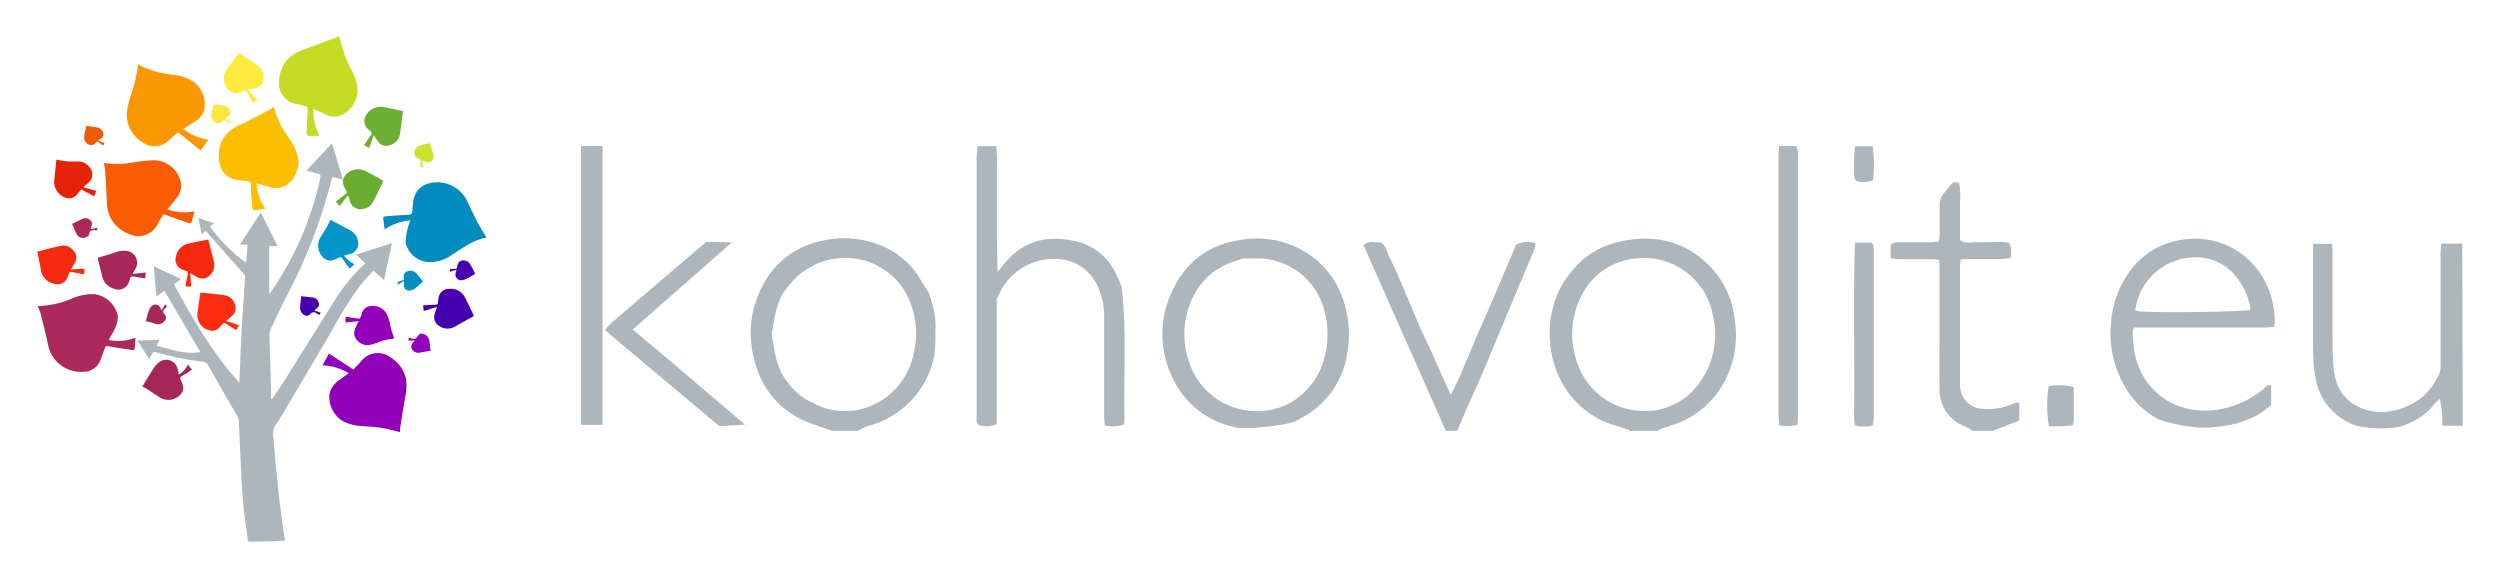
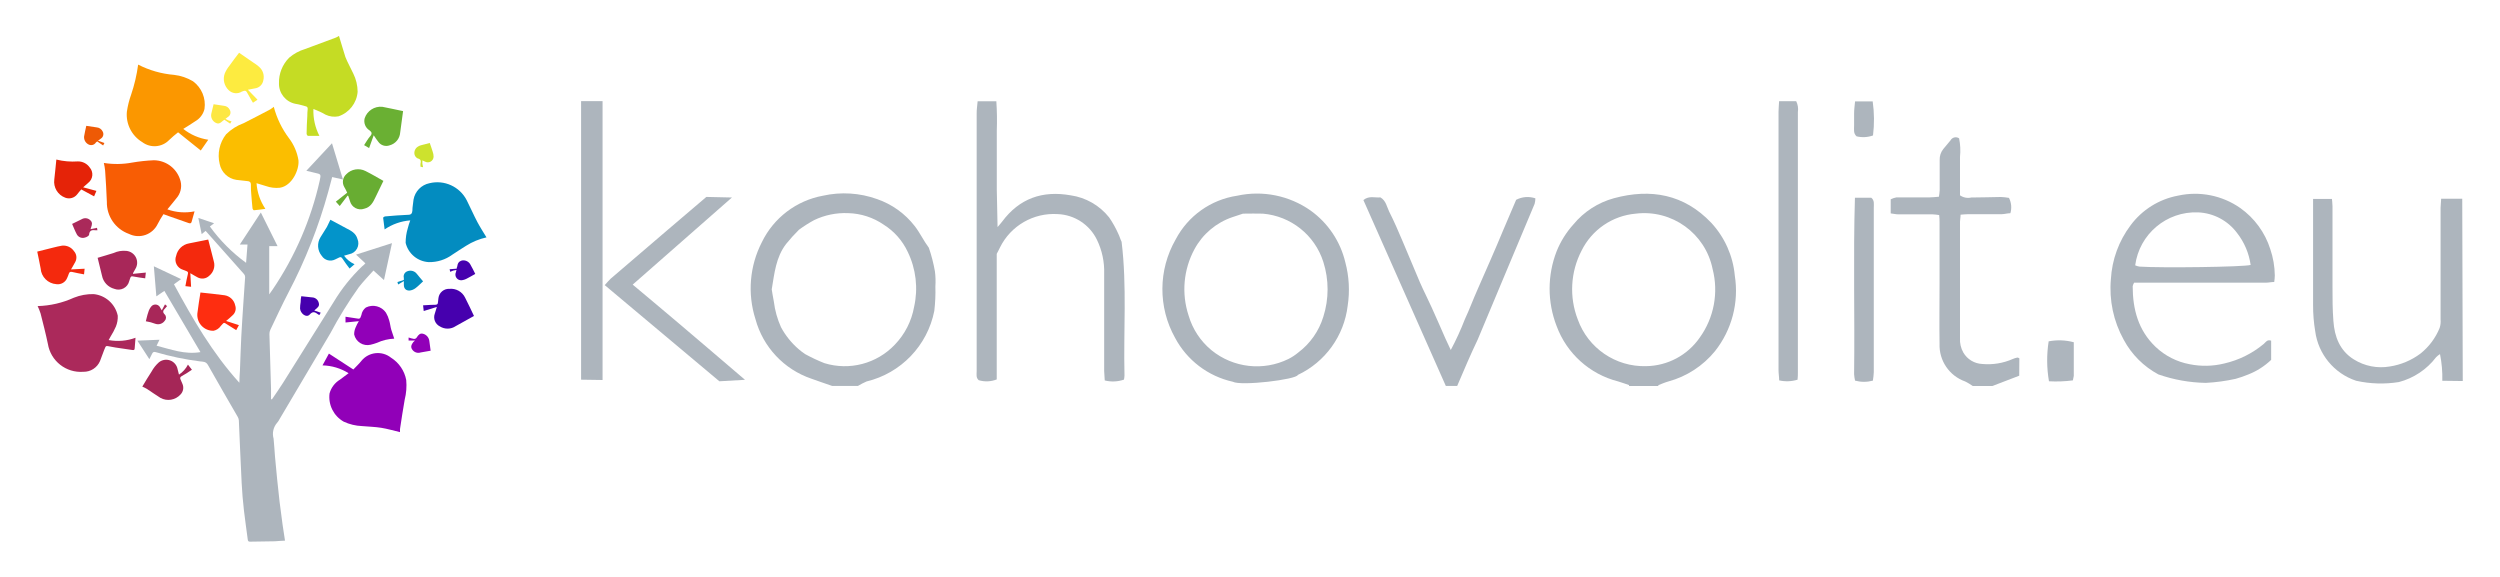
<svg xmlns="http://www.w3.org/2000/svg" id="Layer_1" data-name="Layer 1" viewBox="0 0 390 90">
  <defs>
    <style>.cls-1{fill:#adb5bd;}.cls-2{fill:#9100b8;}.cls-3{fill:#038cc0;}.cls-4{fill:#ab295b;}.cls-5{fill:#fbbe00;}.cls-6{fill:#c5dc24;}.cls-7{fill:#fb9700;}.cls-8{fill:#f85d04;}.cls-9{fill:#4600ae;}.cls-10{fill:#0394ca;}.cls-11{fill:#a82759;}.cls-12{fill:#a52657;}.cls-13{fill:#68ad32;}.cls-14{fill:#6ab033;}.cls-15{fill:#e52308;}.cls-16{fill:#f4290d;}.cls-17{fill:#fe2d10;}.cls-18{fill:#fdeb40;}.cls-19{fill:#aa295a;}.cls-20{fill:#038dc0;}.cls-21{fill:#ee5a05;}.cls-22{fill:#cde22e;}.cls-23{fill:#fde742;}</style>
  </defs>
  <path class="cls-1" d="M57,41.08l-1.46-1.36,5.61-1.79-1.25,5.76L58.26,42.2c-.78.87-1.57,1.69-2.27,2.58A65.44,65.44,0,0,0,51.53,52q-3.95,6.67-7.9,13.35a2.9,2.9,0,0,1-.38.58,2.65,2.65,0,0,0-.57,2.5c.1.93.14,1.87.22,2.8.1,1.16.22,2.32.33,3.48s.24,2.35.38,3.53.3,2.39.47,3.59c.11.83.25,1.67.38,2.51-.53,0-1.06.08-1.58.1L39,84.5c-.24,0-.32-.09-.35-.33-.19-1.5-.42-3-.59-4.5s-.29-2.85-.36-4.28c-.17-3.27-.29-6.54-.44-9.82a1.27,1.27,0,0,0-.17-.53c-1.55-2.7-3.13-5.38-4.65-8.1-.31-.56-.78-.51-1.21-.56a44.22,44.22,0,0,1-6.95-1.45c-.3-.08-.42,0-.54.23s-.27.55-.44.87l-1.87-2.89L24.88,53l-.45.93c2.23.57,4.39,1.41,6.84,1l-5.63-9.55-1.25.85L24,41.54l4.25,2-1.11.81c2.93,5.43,6,10.72,10.2,15.36,0-.67.06-1.28.09-1.88.07-1.77.12-3.54.21-5.31s.21-3.45.32-5.17c.09-1.37.2-2.74.28-4.12a.7.7,0,0,0-.16-.46c-2-2.25-4-4.49-6-6.75l-.62.5L30.94,34l2.46.83-.66.5A25.33,25.33,0,0,0,38.39,41l.22-2.85h-1.2l3.28-5L43.3,38.4H42v7.52c.21-.3.38-.52.53-.75a49.75,49.75,0,0,0,7.35-17c.21-1,.21-1-.76-1.21l-1.33-.32,4-4.29L53.5,28l-1.68-.38c-.2.77-.4,1.52-.61,2.28A79,79,0,0,1,45,45.63c-1,1.92-1.9,3.87-2.83,5.82a1.52,1.52,0,0,0-.14.67c.07,2.84.17,5.68.25,8.52,0,.55,0,1.1,0,1.65l.15,0c.58-.86,1.19-1.71,1.74-2.59,2.64-4.2,5.25-8.41,7.89-12.6a26.85,26.85,0,0,1,4.42-5.54C56.65,41.43,56.83,41.28,57,41.08Z" />
  <path class="cls-2" d="M54.38,58.22A8,8,0,0,0,50.31,57l1-1.84,3.81,2.48c.43-.46.9-.88,1.28-1.37A3.3,3.3,0,0,1,61,55.8a5.25,5.25,0,0,1,2.37,3.48,9.16,9.16,0,0,1-.24,3.08c-.27,1.52-.49,3-.73,4.57a2.52,2.52,0,0,0,0,.48c-1-.23-1.92-.51-2.91-.67s-2-.18-3-.27a7.51,7.51,0,0,1-2.87-.69,4.42,4.42,0,0,1-2.21-4.41,3.64,3.64,0,0,1,1.63-2.15Z" />
  <path class="cls-3" d="M64,34.38a8.21,8.21,0,0,0-4,1.41c-.08-.65-.17-1.23-.23-1.82,0-.06.2-.2.31-.21,1.19-.1,2.39-.21,3.58-.25.48,0,.63-.21.67-.63,0-.58.13-1.16.18-1.74A3.17,3.17,0,0,1,67,28.58a5.16,5.16,0,0,1,5.81,2.66c.57,1.13,1.08,2.3,1.67,3.42.43.81.93,1.57,1.41,2.37a10,10,0,0,0-3.19,1.32c-.73.43-1.42.93-2.14,1.38a6,6,0,0,1-3.68,1.16,3.93,3.93,0,0,1-3.6-3,7.8,7.8,0,0,1,.33-2.27A11.22,11.22,0,0,1,64,34.38Z" />
  <path class="cls-4" d="M5.87,47.75a14.65,14.65,0,0,0,5.66-1.31,7.87,7.87,0,0,1,3.08-.56,4.28,4.28,0,0,1,3.76,3.37,4,4,0,0,1-.29,1.69,12,12,0,0,1-.84,1.58c-.1.17-.19.35-.29.53a7.9,7.9,0,0,0,4.19-.36c-.05.56-.1,1.11-.13,1.66,0,.26-.17.28-.36.25L18,54.21l-.77-.14c-.83-.17-.67-.16-1,.58-.23.55-.4,1.13-.63,1.68A2.76,2.76,0,0,1,13,58a5.2,5.2,0,0,1-5.53-4.35c-.33-1.59-.74-3.17-1.14-4.75A9,9,0,0,0,5.87,47.75Z" />
  <path class="cls-5" d="M42.71,16.66a14.12,14.12,0,0,0,2.37,4.9A7.74,7.74,0,0,1,46.56,25c.15,1.47-1,4-2.91,4.29a4.89,4.89,0,0,1-2.15-.26c-.48-.13-1-.29-1.48-.45a8.15,8.15,0,0,0,1.38,4c-.65.09-1.22.17-1.79.22-.07,0-.21-.19-.22-.3-.08-.73-.13-1.45-.19-2.18a12.46,12.46,0,0,1-.06-1.49c0-.45-.21-.55-.56-.58-.57-.06-1.14-.14-1.7-.19a3.13,3.13,0,0,1-2.61-2.48,5.42,5.42,0,0,1,1-4.63A7.56,7.56,0,0,1,38,19.22c1.39-.69,2.77-1.43,4.15-2.15A5.25,5.25,0,0,0,42.71,16.66Z" />
  <path class="cls-6" d="M48.89,17a8.5,8.5,0,0,0,.94,4.2c-.65,0-1.22,0-1.78,0-.08,0-.22-.22-.22-.33,0-.92.06-1.84.11-2.76A10,10,0,0,1,48,17c0-.27-.09-.37-.32-.42-.52-.13-1-.3-1.57-.38A3.19,3.19,0,0,1,43.52,13a5.45,5.45,0,0,1,1.59-4,6.81,6.81,0,0,1,2.48-1.35c1.6-.58,3.2-1.18,4.79-1.78a2.81,2.81,0,0,0,.5-.27c.35,1.09.64,2.21,1,3.29.35.89.84,1.73,1.24,2.6a6.47,6.47,0,0,1,.67,2.83,4.4,4.4,0,0,1-3,3.83,3.24,3.24,0,0,1-2-.26C50.21,17.54,49.58,17.27,48.89,17Z" />
  <path class="cls-7" d="M28.59,20.11a8.25,8.25,0,0,0,3.9,1.69l-1.17,1.68-3.54-2.84a18.44,18.44,0,0,0-1.4,1.21,3.18,3.18,0,0,1-4.19.32,5,5,0,0,1-2.4-4.73,13.8,13.8,0,0,1,.66-2.66,24.72,24.72,0,0,0,1.1-4.7,15,15,0,0,0,5.61,1.6,7.38,7.38,0,0,1,2.95,1A4.53,4.53,0,0,1,31.9,17a3,3,0,0,1-1.43,1.91C29.86,19.33,29.24,19.7,28.59,20.11Z" />
  <path class="cls-8" d="M16.2,25.42a12.91,12.91,0,0,0,4.43-.06A27,27,0,0,1,24,25a4.34,4.34,0,0,1,4.18,3.31,2.94,2.94,0,0,1-.66,2.62c-.45.58-.92,1.13-1.41,1.73a7.85,7.85,0,0,0,4.24.31c-.16.59-.31,1.11-.46,1.64-.08.29-.27.25-.48.18l-3-1.05-.91-.33a15.29,15.29,0,0,0-.91,1.55,3.33,3.33,0,0,1-4.47,1.53,5.19,5.19,0,0,1-3.45-5c-.06-1.62-.16-3.24-.27-4.86A9.24,9.24,0,0,0,16.2,25.42Z" />
  <path class="cls-9" d="M68.15,47.88l-2.05.64L66,47.63c.43,0,.83-.07,1.22-.07,1.35,0,1,0,1.18-1.08a1.64,1.64,0,0,1,1.72-1.42,2.45,2.45,0,0,1,2.44,1.38c.49,1,1,2,1.38,2.85l-2.84,1.58a2.26,2.26,0,0,1-2.48.05,1.61,1.61,0,0,1-.79-2C67.91,48.64,68,48.34,68.15,47.88Z" />
  <path class="cls-10" d="M51.54,34.28,54,35.6c.76.39,1.51.76,1.77,1.69a1.72,1.72,0,0,1-1.27,2.36l-.83.24a4.13,4.13,0,0,0,1.64,1.33l-.78.67c-.39-.53-.76-1-1.11-1.55-.15-.23-.29-.29-.53-.16s-.4.19-.6.29a1.61,1.61,0,0,1-2.1-.56A2.5,2.5,0,0,1,50,37c.33-.54.68-1.06,1-1.6C51.2,35,51.38,34.6,51.54,34.28Z" />
  <path class="cls-2" d="M61.5,52.83a7.13,7.13,0,0,0-2.69.65,8.84,8.84,0,0,1-1,.3,2.12,2.12,0,0,1-2.56-1.6,2.58,2.58,0,0,1,.22-1.08,6.63,6.63,0,0,1,.51-1l-2.08.21v-.9c.56.08,1.08.15,1.58.24.68.12.68.13.9-.51a1.8,1.8,0,0,1,.7-1.17,2.46,2.46,0,0,1,3.13.81A4.82,4.82,0,0,1,60.72,50c.14.47.19,1,.32,1.44S61.34,52.33,61.5,52.83Z" />
  <path class="cls-11" d="M20.75,42.72l2-.2-.1.9c-.64-.1-1.26-.16-1.86-.29-.29-.07-.4,0-.48.27a4,4,0,0,0-.15.45,1.73,1.73,0,0,1-2.32,1.21A2.64,2.64,0,0,1,15.91,43c-.23-1-.47-1.92-.68-2.78.8-.24,1.65-.48,2.49-.75a3.82,3.82,0,0,1,2-.33,1.85,1.85,0,0,1,1.39,2.83l-.36.64Z" />
  <path class="cls-12" d="M22.2,60.31c.48-.79.93-1.58,1.44-2.34a5.34,5.34,0,0,1,1.15-1.45,1.81,1.81,0,0,1,2.92,1.1c.06.25.13.5.21.82a4,4,0,0,0,1.4-1.56l.62.8c-.55.37-1.06.72-1.6,1-.24.15-.29.28-.17.53a7.8,7.8,0,0,1,.31.72,1.5,1.5,0,0,1-.33,1.62,2.55,2.55,0,0,1-3.12.52c-.72-.44-1.4-.94-2.11-1.4A7,7,0,0,0,22.2,60.31Z" />
  <path class="cls-13" d="M54.23,30.51,53,32.14l-.61-.68,1.77-1.4a8.11,8.11,0,0,0-.45-.88,1.6,1.6,0,0,1,.31-2,2.56,2.56,0,0,1,3-.5c1,.5,1.92,1.05,2.79,1.54-.39.8-.81,1.65-1.21,2.5s-.78,1.6-1.78,1.84a1.71,1.71,0,0,1-2.22-1.17l-.27-.82Z" />
  <path class="cls-14" d="M62.88,17.33c-.15,1.1-.3,2.22-.45,3.34a2.22,2.22,0,0,1-1.64,2A1.52,1.52,0,0,1,59,22.1c-.21-.27-.41-.55-.7-1l-.72,2-.78-.46c.32-.48.6-1,.94-1.38s.29-.64-.09-.92a1.71,1.71,0,0,1-.76-1.9,2.63,2.63,0,0,1,2.75-1.78c.56.1,1.11.24,1.67.34S62.43,17.26,62.88,17.33Z" />
  <path class="cls-15" d="M14.68,30.63l-2-1.08a10,10,0,0,0-.65.78,1.62,1.62,0,0,1-1.85.51A2.64,2.64,0,0,1,8.47,28c.12-1,.21-2.05.32-3.11a10.68,10.68,0,0,0,3.36.29,2.2,2.2,0,0,1,1.84.94,1.65,1.65,0,0,1-.21,2.39c-.22.21-.46.4-.81.71l2.07.56Z" />
  <path class="cls-16" d="M5.81,39.25l2.47-.62c.47-.11.93-.24,1.41-.31a2,2,0,0,1,1.86.87,1.47,1.47,0,0,1,.19,1.68c-.18.35-.39.68-.66,1.16l2.12-.11-.09.88c-.64-.13-1.24-.22-1.83-.37-.31-.08-.46,0-.55.29s-.16.4-.24.61a1.57,1.57,0,0,1-1.7,1,2.64,2.64,0,0,1-2.45-2.45C6.16,41,6,40.07,5.81,39.25Z" />
  <path class="cls-17" d="M35.27,50.07l2,.65-.42.78c-.45-.28-.87-.53-1.28-.8-.72-.45-.55-.47-1.12.14a1.81,1.81,0,0,1-1.13.76,2.47,2.47,0,0,1-2.53-2.71c.13-1.11.32-2.22.48-3.26,1.22.14,2.5.25,3.77.43a2,2,0,0,1,1.65,1.58,1.43,1.43,0,0,1-.42,1.56C36,49.47,35.68,49.73,35.27,50.07Z" />
  <path class="cls-16" d="M29.69,42.62l.12,2.12-.89-.1c.13-.66.23-1.29.39-1.9.06-.25,0-.36-.21-.44s-.38-.16-.57-.22a1.65,1.65,0,0,1-1.05-2.18,2.49,2.49,0,0,1,2-1.93l3-.6c.28,1.1.59,2.23.87,3.38a2.13,2.13,0,0,1-.7,2.26,1.54,1.54,0,0,1-1.86.24C30.46,43.08,30.15,42.88,29.69,42.62Z" />
  <path class="cls-18" d="M37.3,8.23l2.1,1.45c.35.24.72.46,1,.73a2.09,2.09,0,0,1,.68,2.11,1.51,1.51,0,0,1-1.33,1.27L38.67,14l1.5,1.55-.71.48c-.27-.47-.55-.92-.8-1.39s-.33-.61-.92-.36a1.66,1.66,0,0,1-2.07-.22,2.43,2.43,0,0,1-.61-2.59,4.81,4.81,0,0,1,.71-1.19C36.28,9.55,36.83,8.85,37.3,8.23Z" />
  <path class="cls-2" d="M64.74,53.12h-1l0-.47a5.43,5.43,0,0,0,.83.22.47.47,0,0,0,.4-.17c.35-.56.6-.73,1-.64a1.32,1.32,0,0,1,1,1.1c.07.53.14,1.06.21,1.55-.51.09-1,.17-1.54.27a1.15,1.15,0,0,1-1.31-.42c-.34-.45-.13-.82.14-1.19A2.65,2.65,0,0,0,64.74,53.12Z" />
  <path class="cls-9" d="M47,46.21l1.66.18a1.11,1.11,0,0,1,1.07.87c.15.5-.2.74-.51,1l-.19.18,1,.34-.21.37-.17-.09c-.44-.32-.8-.6-1.33,0s-1.47-.17-1.51-.93a5.52,5.52,0,0,1,.09-1C46.89,46.83,46.94,46.51,47,46.21Z" />
  <path class="cls-9" d="M74.14,42.73c-.41.23-.82.48-1.24.69a2.29,2.29,0,0,1-.89.3.89.89,0,0,1-.89-1.25,2.31,2.31,0,0,0,.09-.36l-.5.1a3.39,3.39,0,0,0-.48.19L70.14,42l1.11-.09c0-.11,0-.19.06-.27.09-.61.27-.85.73-1a1.25,1.25,0,0,1,1.29.54C73.63,41.69,73.89,42.23,74.14,42.73Z" />
  <path class="cls-11" d="M22.75,50.12c.13-.48.21-.94.37-1.37a2.43,2.43,0,0,1,.53-1,.83.83,0,0,1,1.36.28l.23.38.5-.93.32.27a3.72,3.72,0,0,1-.27.33c-.33.32-.5.59-.07,1a.7.7,0,0,1,0,.93,1.27,1.27,0,0,1-1.46.51c-.25-.07-.49-.17-.74-.24S23,50.18,22.75,50.12Z" />
  <path class="cls-19" d="M14.13,35.74l1-.2.07.38a1.3,1.3,0,0,1-.3,0c-.54-.07-.94,0-1,.68,0,.18-.4.41-.65.46A1.06,1.06,0,0,1,12,36.59c-.29-.53-.51-1.11-.75-1.66l1.51-.74a1.1,1.1,0,0,1,1.34.18c.37.34.25.73.1,1.13C14.18,35.55,14.17,35.61,14.13,35.74Z" />
  <path class="cls-20" d="M63,43.85l-.89.53L62,44l1-.33a1.62,1.62,0,0,0,0-.32.86.86,0,0,1,.47-1,1.28,1.28,0,0,1,1.42.22c.2.21.38.45.56.67l.55.65c-.4.36-.77.76-1.19,1.07a1.87,1.87,0,0,1-.94.37c-.57,0-.87-.33-.87-.91Z" />
  <path class="cls-21" d="M15.29,21.94l1,.37-.2.38-.93-.63a1.77,1.77,0,0,0-.2.17.87.87,0,0,1-1.12.32,1.27,1.27,0,0,1-.72-1.28c.09-.56.23-1.11.34-1.64.56.08,1.08.15,1.61.24a1.13,1.13,0,0,1,.94.63.83.83,0,0,1-.27,1.12Z" />
  <path class="cls-22" d="M66,26.09,65.59,26a3,3,0,0,1,0-.43c.09-.4.13-.73-.44-.86a.94.94,0,0,1-.49-.63,1.16,1.16,0,0,1,.54-1.21,1.48,1.48,0,0,1,.44-.2l1.4-.37c.15.44.32.89.45,1.34a2.28,2.28,0,0,1,.15.81.9.9,0,0,1-1.32.77l-.43-.2a4.5,4.5,0,0,0,0,.53A4.39,4.39,0,0,0,66,26.09Z" />
  <path class="cls-23" d="M33.32,16.26l1.65.25a1.08,1.08,0,0,1,.86.6.81.81,0,0,1-.28,1.14l-.38.29c.18.1.32.18.46.24s.31.09.49.15l-.21.36L35,18.68a1.59,1.59,0,0,0-.21.15c-.5.46-.75.53-1.15.32a1.29,1.29,0,0,1-.68-1.4C33.08,17.25,33.2,16.75,33.32,16.26Z" />
  <g id="OEmQXi.tif">
-     <path class="cls-1" d="M152.51,22.8h2.92a45.14,45.14,0,0,1,.07,4.6v9.2l.12,5.82s.51-.57.7-.83c2.7-3.64,6.3-4.9,10.7-4.12a9.38,9.38,0,0,1,6,3.44,15.7,15.7,0,0,1,1.44,2.57c.2.39.3.83.51,1.24.85,6.94.28,13.9.45,20.86a4,4,0,0,1-.08.64,5.27,5.27,0,0,1-3,.13c0-.51-.09-1-.09-1.47,0-5.06,0-10.12,0-15.18a11.28,11.28,0,0,0-1.13-5.3,7.11,7.11,0,0,0-6.12-4,9.37,9.37,0,0,0-9,5.2c-.13.3-.3.58-.51,1V66.19a4.27,4.27,0,0,1-2.81.12c-.45-.39-.32-.91-.32-1.4q0-20.08,0-40.18C152.35,24.12,152.45,23.51,152.51,22.8Z" />
-     <path class="cls-1" d="M354.3,60.14v3a11,11,0,0,1-3.55,2.27,16.84,16.84,0,0,1-2,.69,28.45,28.45,0,0,1-4.64.63,23.66,23.66,0,0,1-7.4-1.32A13.22,13.22,0,0,1,331.3,60a16.47,16.47,0,0,1-2-9.46,15.38,15.38,0,0,1,3.07-8.39,11.93,11.93,0,0,1,7.4-4.63,12.32,12.32,0,0,1,9.71,1.93,12.49,12.49,0,0,1,4.68,6.4,13.28,13.28,0,0,1,.71,4.14,8.11,8.11,0,0,1-.09,1c-.47,0-.91.11-1.35.11H332.92a1.76,1.76,0,0,0-.22.55c0,3.6.87,6.88,3.57,9.46a10.51,10.51,0,0,0,5.32,2.71,12.33,12.33,0,0,0,5.41-.12,14.77,14.77,0,0,0,6.16-3.06C353.47,60.36,353.69,59.93,354.3,60.14Zm-3.2-11.81a10.45,10.45,0,0,0-2.13-5,8,8,0,0,0-6.07-3.2,9.52,9.52,0,0,0-9.81,8.26,2.64,2.64,0,0,0,.66.2C337.1,48.82,350.12,48.65,351.1,48.33Z" />
-     <path class="cls-1" d="M258.72,67.22h-4.59l0-.15c-.57-.19-1.13-.4-1.71-.57a13.87,13.87,0,0,1-9.59-8.64,16.09,16.09,0,0,1,0-11.65A14.09,14.09,0,0,1,245.46,42a12.45,12.45,0,0,1,6.32-4.08c5.74-1.55,10.94-.62,15.17,3.83A14,14,0,0,1,270.63,50a15.17,15.17,0,0,1-3.09,11.78,14.19,14.19,0,0,1-7.28,4.73c-.54.15-1.05.38-1.58.58Zm-1.92-3.1a10.34,10.34,0,0,0,8.37-4.47,12.82,12.82,0,0,0,2-10.67,10.89,10.89,0,0,0-12-8.65,10.43,10.43,0,0,0-8.45,5.78,13.06,13.06,0,0,0-.59,10.72A11,11,0,0,0,256.8,64.12Z" />
-     <path class="cls-1" d="M192.31,66.55a13.5,13.5,0,0,1-9-6.85,15.56,15.56,0,0,1,.09-15.34A13,13,0,0,1,193,37.53a14.52,14.52,0,0,1,11.46,2.32,13.88,13.88,0,0,1,5.41,8.07,16.51,16.51,0,0,1,.37,6.77,13.73,13.73,0,0,1-7.78,10.8C202.28,66.2,193.62,67.26,192.31,66.55Zm1.59-26.22c-.38.12-1,.32-1.63.54a10.58,10.58,0,0,0-5.93,5,13.12,13.12,0,0,0-.92,10.35A11,11,0,0,0,189,61.64,11.2,11.2,0,0,0,201,63a8,8,0,0,0,1.52-1,11,11,0,0,0,3.92-5.59,14.1,14.1,0,0,0,0-8.55A10.86,10.86,0,0,0,197,40.33C196,40.29,195.08,40.33,193.9,40.33Z" />
-     <path class="cls-1" d="M133.83,67.21h-4c-1.32-.46-2.29-.78-3.24-1.13a13.57,13.57,0,0,1-8.74-9.3,15.76,15.76,0,0,1,1-12,13.25,13.25,0,0,1,9.53-7.25,15.17,15.17,0,0,1,8.45.53,12.65,12.65,0,0,1,5.86,4.2c.84,1.08,1.4,2.31,2.21,3.39a24.18,24.18,0,0,1,.95,3.69,12.27,12.27,0,0,1,.07,2.35,25.77,25.77,0,0,1-.17,3.82,14.15,14.15,0,0,1-10.57,11A11.34,11.34,0,0,0,133.83,67.21Zm-9.19-24.37a25.94,25.94,0,0,0-2,2.21c-1.61,2.08-1.83,4.62-2.25,7.09,0,.16.25,1.43.33,1.91a13.73,13.73,0,0,0,1.12,4,12.06,12.06,0,0,0,2.76,3.43,10.39,10.39,0,0,0,1,.76,27.1,27.1,0,0,0,3,1.41,10.78,10.78,0,0,0,11-2.89,11.37,11.37,0,0,0,3-5.89,13.06,13.06,0,0,0-1-8.59,10,10,0,0,0-3.74-4.23,10.21,10.21,0,0,0-5.55-1.8A11.14,11.14,0,0,0,127,41.34,20.23,20.23,0,0,0,124.64,42.84Z" />
-     <path class="cls-1" d="M380.82,38h3.29l.08,28.44L381,66.4a18.36,18.36,0,0,0-.36-4.16,3.4,3.4,0,0,0-.61.49,10.71,10.71,0,0,1-5.8,3.87,17.71,17.71,0,0,1-6.67-.2,9.45,9.45,0,0,1-6.39-7.74,24.24,24.24,0,0,1-.33-4.08c0-5.18,0-10.36,0-15.55,0-.28,0-1,0-1h2.94s.09.74.09,1.14c0,4.19,0,8.37,0,12.56,0,1.78,0,3.57.14,5.34.17,2.46,1,4.64,3.19,6a8,8,0,0,0,5.62,1.1,10.71,10.71,0,0,0,4.76-2,9.87,9.87,0,0,0,3-4,3.3,3.3,0,0,0,.15-1.34c0-5.81,0-11.61,0-17.42C380.77,39,380.82,38,380.82,38Z" />
-     <path class="cls-1" d="M315,65.61l-4.2,1.61h-3.05a8.39,8.39,0,0,0-1.18-.71,6,6,0,0,1-4-5.88c-.05-3.11,0-6.22,0-9.33V41.72c0-.36,0-.72-.06-1.17a8.5,8.5,0,0,0-1-.11h-5.35c-.39,0-.77-.1-1.21-.15v-2.2a3.4,3.4,0,0,1,.9-.3c1.74,0,3.47,0,5.2,0,.45,0,.89-.06,1.42-.1a8.7,8.7,0,0,0,.12-1c0-1.58,0-3.15,0-4.73a2.57,2.57,0,0,1,.57-1.72c.36-.45.74-.88,1.11-1.33a.93.93,0,0,1,1.35-.33,9.61,9.61,0,0,1,.14,2.89c0,1,0,2.07,0,3.11v2.89a2.21,2.21,0,0,0,1.77.34c1.53,0,3.07-.06,4.6-.08a9.87,9.87,0,0,1,1.27.14,3.24,3.24,0,0,1,.22,2.39c-.44,0-.87.14-1.3.15H307.1c-.4,0-.8.05-1.25.08,0,.45-.09.77-.09,1.09q0,9.07,0,18.16a4.1,4.1,0,0,0,.52,2.26,3.6,3.6,0,0,0,2.95,1.78A9.61,9.61,0,0,0,314,63a3.35,3.35,0,0,1,.7-.22c.06,0,.15,0,.32.12Z" />
-     <path class="cls-1" d="M227.32,67.21h-1.77l-12.86-29c.9-.74,1.83-.32,2.65-.42.89.52,1,1.47,1.37,2.22.79,1.55,1.47,3.15,2.15,4.75.9,2.08,1.74,4.19,2.64,6.27.58,1.33,1.25,2.61,1.84,3.93.74,1.61,1.43,3.24,2.15,4.86.23.51.47,1,.83,1.78a43.17,43.17,0,0,0,2.2-4.8c.72-1.53,1.3-3.13,2-4.69s1.31-3,2-4.56,1.34-3.12,2-4.69l2-4.69a3.82,3.82,0,0,1,3-.23,3.49,3.49,0,0,1-.12.86c-1.4,3.37-2.82,6.72-4.23,10.08-1.55,3.7-3.09,7.4-4.65,11.1C229.39,62.34,228.37,64.74,227.32,67.21Z" />
-     <path class="cls-1" d="M94,66.28l-3.35,0V22.78H94c0,13.31,0,28.32,0,41.63Z" />
-     <path class="cls-1" d="M277.54,22.79h2.67a2.85,2.85,0,0,1,.26,1.69V65c0,.4,0,.81-.05,1.23a5.58,5.58,0,0,1-2.87.11c0-.55-.1-1.07-.1-1.59q0-14.55,0-29.11,0-5.59,0-11.19C277.45,24,277.51,23.42,277.54,22.79Z" />
-     <path class="cls-1" d="M114.18,37.81,98.7,51.4l3.76,3.15c3.31,2.76,13.76,11.7,13.76,11.7l-4,.23-17.88-15c.38-.41.62-.73.92-1,3.92-3.39,14.93-12.76,14.93-12.76Z" />
-     <path class="cls-1" d="M289.37,37.85h2.55c.52.41.39,1,.39,1.59,0,5.55,0,11.09,0,16.64,0,3,0,6,0,9a11.47,11.47,0,0,1-.14,1.3,5.35,5.35,0,0,1-2.78,0,6.32,6.32,0,0,1-.15-1.05C289.36,56.17,289.09,47.1,289.37,37.85Z" />
-     <path class="cls-1" d="M323.51,60.39c0,1.86,0,3.56,0,5.25a5.71,5.71,0,0,1-.14.7,20.41,20.41,0,0,1-3.73.14,19.15,19.15,0,0,1-.05-6.23A8.74,8.74,0,0,1,323.51,60.39Z" />
-     <path class="cls-1" d="M292.14,22.82a20.11,20.11,0,0,1,.05,5.31,4.45,4.45,0,0,1-2.56.14c-.54-.46-.38-1.12-.39-1.72s0-1.23,0-1.85.09-1.21.15-1.88Z" />
+     <path class="cls-1" d="M152.51,15.8h2.92a45.14,45.14,0,0,1,.07,4.6v9.2l.12,5.82s.51-.57.7-.83c2.7-3.64,6.3-4.9,10.7-4.12a9.38,9.38,0,0,1,6,3.44,15.7,15.7,0,0,1,1.44,2.57c.2.39.3.83.51,1.24.85,6.94.28,13.9.45,20.86a4,4,0,0,1-.08.64,5.27,5.27,0,0,1-3,.13c0-.51-.09-1-.09-1.47,0-5.06,0-10.12,0-15.18a11.28,11.28,0,0,0-1.13-5.3,7.11,7.11,0,0,0-6.12-4,9.37,9.37,0,0,0-9,5.2c-.13.3-.3.58-.51,1V59.19a4.27,4.27,0,0,1-2.81.12c-.45-.39-.32-.91-.32-1.4q0-20.08,0-40.18C152.35,17.12,152.45,16.51,152.51,15.8Z" />
+     <path class="cls-1" d="M354.3,53.14v3a11,11,0,0,1-3.55,2.27,16.84,16.84,0,0,1-2,.69,28.45,28.45,0,0,1-4.64.63,23.66,23.66,0,0,1-7.4-1.32A13.22,13.22,0,0,1,331.3,53a16.47,16.47,0,0,1-2-9.46,15.38,15.38,0,0,1,3.07-8.39,11.93,11.93,0,0,1,7.4-4.63,12.32,12.32,0,0,1,9.71,1.93,12.49,12.49,0,0,1,4.68,6.4,13.28,13.28,0,0,1,.71,4.14,8.11,8.11,0,0,1-.09,1c-.47,0-.91.11-1.35.11H332.92a1.76,1.76,0,0,0-.22.55c0,3.6.87,6.88,3.57,9.46a10.51,10.51,0,0,0,5.32,2.71,12.33,12.33,0,0,0,5.41-.12,14.77,14.77,0,0,0,6.16-3.06C353.47,53.36,353.69,52.93,354.3,53.14Zm-3.2-11.81a10.45,10.45,0,0,0-2.13-5,8,8,0,0,0-6.07-3.2,9.52,9.52,0,0,0-9.81,8.26,2.64,2.64,0,0,0,.66.2C337.1,41.82,350.12,41.65,351.1,41.33Z" />
+     <path class="cls-1" d="M258.72,60.22h-4.59l0-.15c-.57-.19-1.13-.4-1.71-.57a13.87,13.87,0,0,1-9.59-8.64,16.09,16.09,0,0,1,0-11.65A14.09,14.09,0,0,1,245.46,35a12.45,12.45,0,0,1,6.32-4.08c5.74-1.55,10.94-.62,15.17,3.83A14,14,0,0,1,270.63,43a15.17,15.17,0,0,1-3.09,11.78,14.19,14.19,0,0,1-7.28,4.73c-.54.15-1.05.38-1.58.58Zm-1.92-3.1a10.34,10.34,0,0,0,8.37-4.47,12.82,12.82,0,0,0,2-10.67,10.89,10.89,0,0,0-12-8.65,10.43,10.43,0,0,0-8.45,5.78,13.06,13.06,0,0,0-.59,10.72A11,11,0,0,0,256.8,57.12Z" />
+     <path class="cls-1" d="M192.31,59.55a13.5,13.5,0,0,1-9-6.85,15.56,15.56,0,0,1,.09-15.34A13,13,0,0,1,193,30.53a14.52,14.52,0,0,1,11.46,2.32,13.88,13.88,0,0,1,5.41,8.07,16.51,16.51,0,0,1,.37,6.77,13.73,13.73,0,0,1-7.78,10.8C202.28,59.2,193.62,60.26,192.31,59.55Zm1.59-26.22c-.38.12-1,.32-1.63.54a10.58,10.58,0,0,0-5.93,5,13.12,13.12,0,0,0-.92,10.35A11,11,0,0,0,189,54.64,11.2,11.2,0,0,0,201,56a8,8,0,0,0,1.52-1,11,11,0,0,0,3.92-5.59,14.1,14.1,0,0,0,0-8.55A10.86,10.86,0,0,0,197,33.33C196,33.29,195.08,33.33,193.9,33.33Z" />
+     <path class="cls-1" d="M133.83,60.21h-4c-1.32-.46-2.29-.78-3.24-1.13a13.57,13.57,0,0,1-8.74-9.3,15.76,15.76,0,0,1,1-12,13.25,13.25,0,0,1,9.53-7.25,15.17,15.17,0,0,1,8.45.53,12.65,12.65,0,0,1,5.86,4.2c.84,1.08,1.4,2.31,2.21,3.39a24.18,24.18,0,0,1,.95,3.69,12.27,12.27,0,0,1,.07,2.35,25.77,25.77,0,0,1-.17,3.82,14.15,14.15,0,0,1-10.57,11A11.34,11.34,0,0,0,133.83,60.21Zm-9.19-24.37a25.94,25.94,0,0,0-2,2.21c-1.61,2.08-1.83,4.62-2.25,7.09,0,.16.25,1.43.33,1.91a13.73,13.73,0,0,0,1.12,4,12.06,12.06,0,0,0,2.76,3.43,10.39,10.39,0,0,0,1,.76,27.1,27.1,0,0,0,3,1.41,10.78,10.78,0,0,0,11-2.89,11.37,11.37,0,0,0,3-5.89,13.06,13.06,0,0,0-1-8.59,10,10,0,0,0-3.74-4.23,10.21,10.21,0,0,0-5.55-1.8A11.14,11.14,0,0,0,127,34.34,20.23,20.23,0,0,0,124.64,35.84Z" />
+     <path class="cls-1" d="M380.82,31h3.29l.08,28.44L381,59.4a18.36,18.36,0,0,0-.36-4.16,3.4,3.4,0,0,0-.61.49,10.71,10.71,0,0,1-5.8,3.87,17.71,17.71,0,0,1-6.67-.2,9.45,9.45,0,0,1-6.39-7.74,24.24,24.24,0,0,1-.33-4.08c0-5.18,0-10.36,0-15.55,0-.28,0-1,0-1h2.94s.09.74.09,1.14c0,4.19,0,8.37,0,12.56,0,1.78,0,3.57.14,5.34.17,2.46,1,4.64,3.19,6a8,8,0,0,0,5.62,1.1,10.71,10.71,0,0,0,4.76-2,9.87,9.87,0,0,0,3-4,3.3,3.3,0,0,0,.15-1.34c0-5.81,0-11.61,0-17.42C380.77,32,380.82,31,380.82,31Z" />
+     <path class="cls-1" d="M315,58.61l-4.2,1.61h-3.05a8.39,8.39,0,0,0-1.18-.71,6,6,0,0,1-4-5.88c-.05-3.11,0-6.22,0-9.33V34.72c0-.36,0-.72-.06-1.17a8.5,8.5,0,0,0-1-.11h-5.35c-.39,0-.77-.1-1.21-.15v-2.2a3.4,3.4,0,0,1,.9-.3c1.74,0,3.47,0,5.2,0,.45,0,.89-.06,1.42-.1a8.7,8.7,0,0,0,.12-1c0-1.58,0-3.15,0-4.73a2.57,2.57,0,0,1,.57-1.72c.36-.45.74-.88,1.11-1.33a.93.93,0,0,1,1.35-.33,9.61,9.61,0,0,1,.14,2.89c0,1,0,2.07,0,3.11v2.89a2.21,2.21,0,0,0,1.77.34c1.53,0,3.07-.06,4.6-.08a9.87,9.87,0,0,1,1.27.14,3.24,3.24,0,0,1,.22,2.39c-.44,0-.87.14-1.3.15H307.1c-.4,0-.8.05-1.25.08,0,.45-.09.77-.09,1.09q0,9.07,0,18.16a4.1,4.1,0,0,0,.52,2.26,3.6,3.6,0,0,0,2.95,1.78A9.61,9.61,0,0,0,314,56a3.35,3.35,0,0,1,.7-.22c.06,0,.15,0,.32.12Z" />
+     <path class="cls-1" d="M227.32,60.21h-1.77l-12.86-29c.9-.74,1.83-.32,2.65-.42.89.52,1,1.47,1.37,2.22.79,1.55,1.47,3.15,2.15,4.75.9,2.08,1.74,4.19,2.64,6.27.58,1.33,1.25,2.61,1.84,3.93.74,1.61,1.43,3.24,2.15,4.86.23.51.47,1,.83,1.78a43.17,43.17,0,0,0,2.2-4.8c.72-1.53,1.3-3.13,2-4.69s1.31-3,2-4.56,1.34-3.12,2-4.69l2-4.69a3.82,3.82,0,0,1,3-.23,3.49,3.49,0,0,1-.12.86c-1.4,3.37-2.82,6.72-4.23,10.08-1.55,3.7-3.09,7.4-4.65,11.1C229.39,55.34,228.37,57.74,227.32,60.21Z" />
+     <path class="cls-1" d="M94,59.28l-3.35-.05V15.78H94c0,13.31,0,28.32,0,41.63Z" />
+     <path class="cls-1" d="M277.54,15.79h2.67a2.85,2.85,0,0,1,.26,1.69V58c0,.4,0,.81-.05,1.23a5.58,5.58,0,0,1-2.87.11c0-.55-.1-1.07-.1-1.59q0-14.55,0-29.11,0-5.59,0-11.19C277.45,17,277.51,16.42,277.54,15.79Z" />
+     <path class="cls-1" d="M114.18,30.81,98.7,44.4l3.76,3.15c3.31,2.76,13.76,11.7,13.76,11.7l-4,.23-17.88-15c.38-.41.62-.73.92-1,3.92-3.39,14.93-12.76,14.93-12.76Z" />
+     <path class="cls-1" d="M289.37,30.85h2.55c.52.41.39,1,.39,1.59,0,5.55,0,11.09,0,16.64,0,3,0,6,0,9a11.47,11.47,0,0,1-.14,1.3,5.35,5.35,0,0,1-2.78,0,6.32,6.32,0,0,1-.15-1C289.36,49.17,289.09,40.1,289.37,30.85Z" />
+     <path class="cls-1" d="M323.51,53.39c0,1.86,0,3.56,0,5.25a5.71,5.71,0,0,1-.14.7,20.41,20.41,0,0,1-3.73.14,19.15,19.15,0,0,1-.05-6.23A8.74,8.74,0,0,1,323.51,53.39Z" />
+     <path class="cls-1" d="M292.14,15.82a20.11,20.11,0,0,1,.05,5.31,4.45,4.45,0,0,1-2.56.14c-.54-.46-.38-1.12-.39-1.72s0-1.23,0-1.85.09-1.21.15-1.88Z" />
  </g>
</svg>
